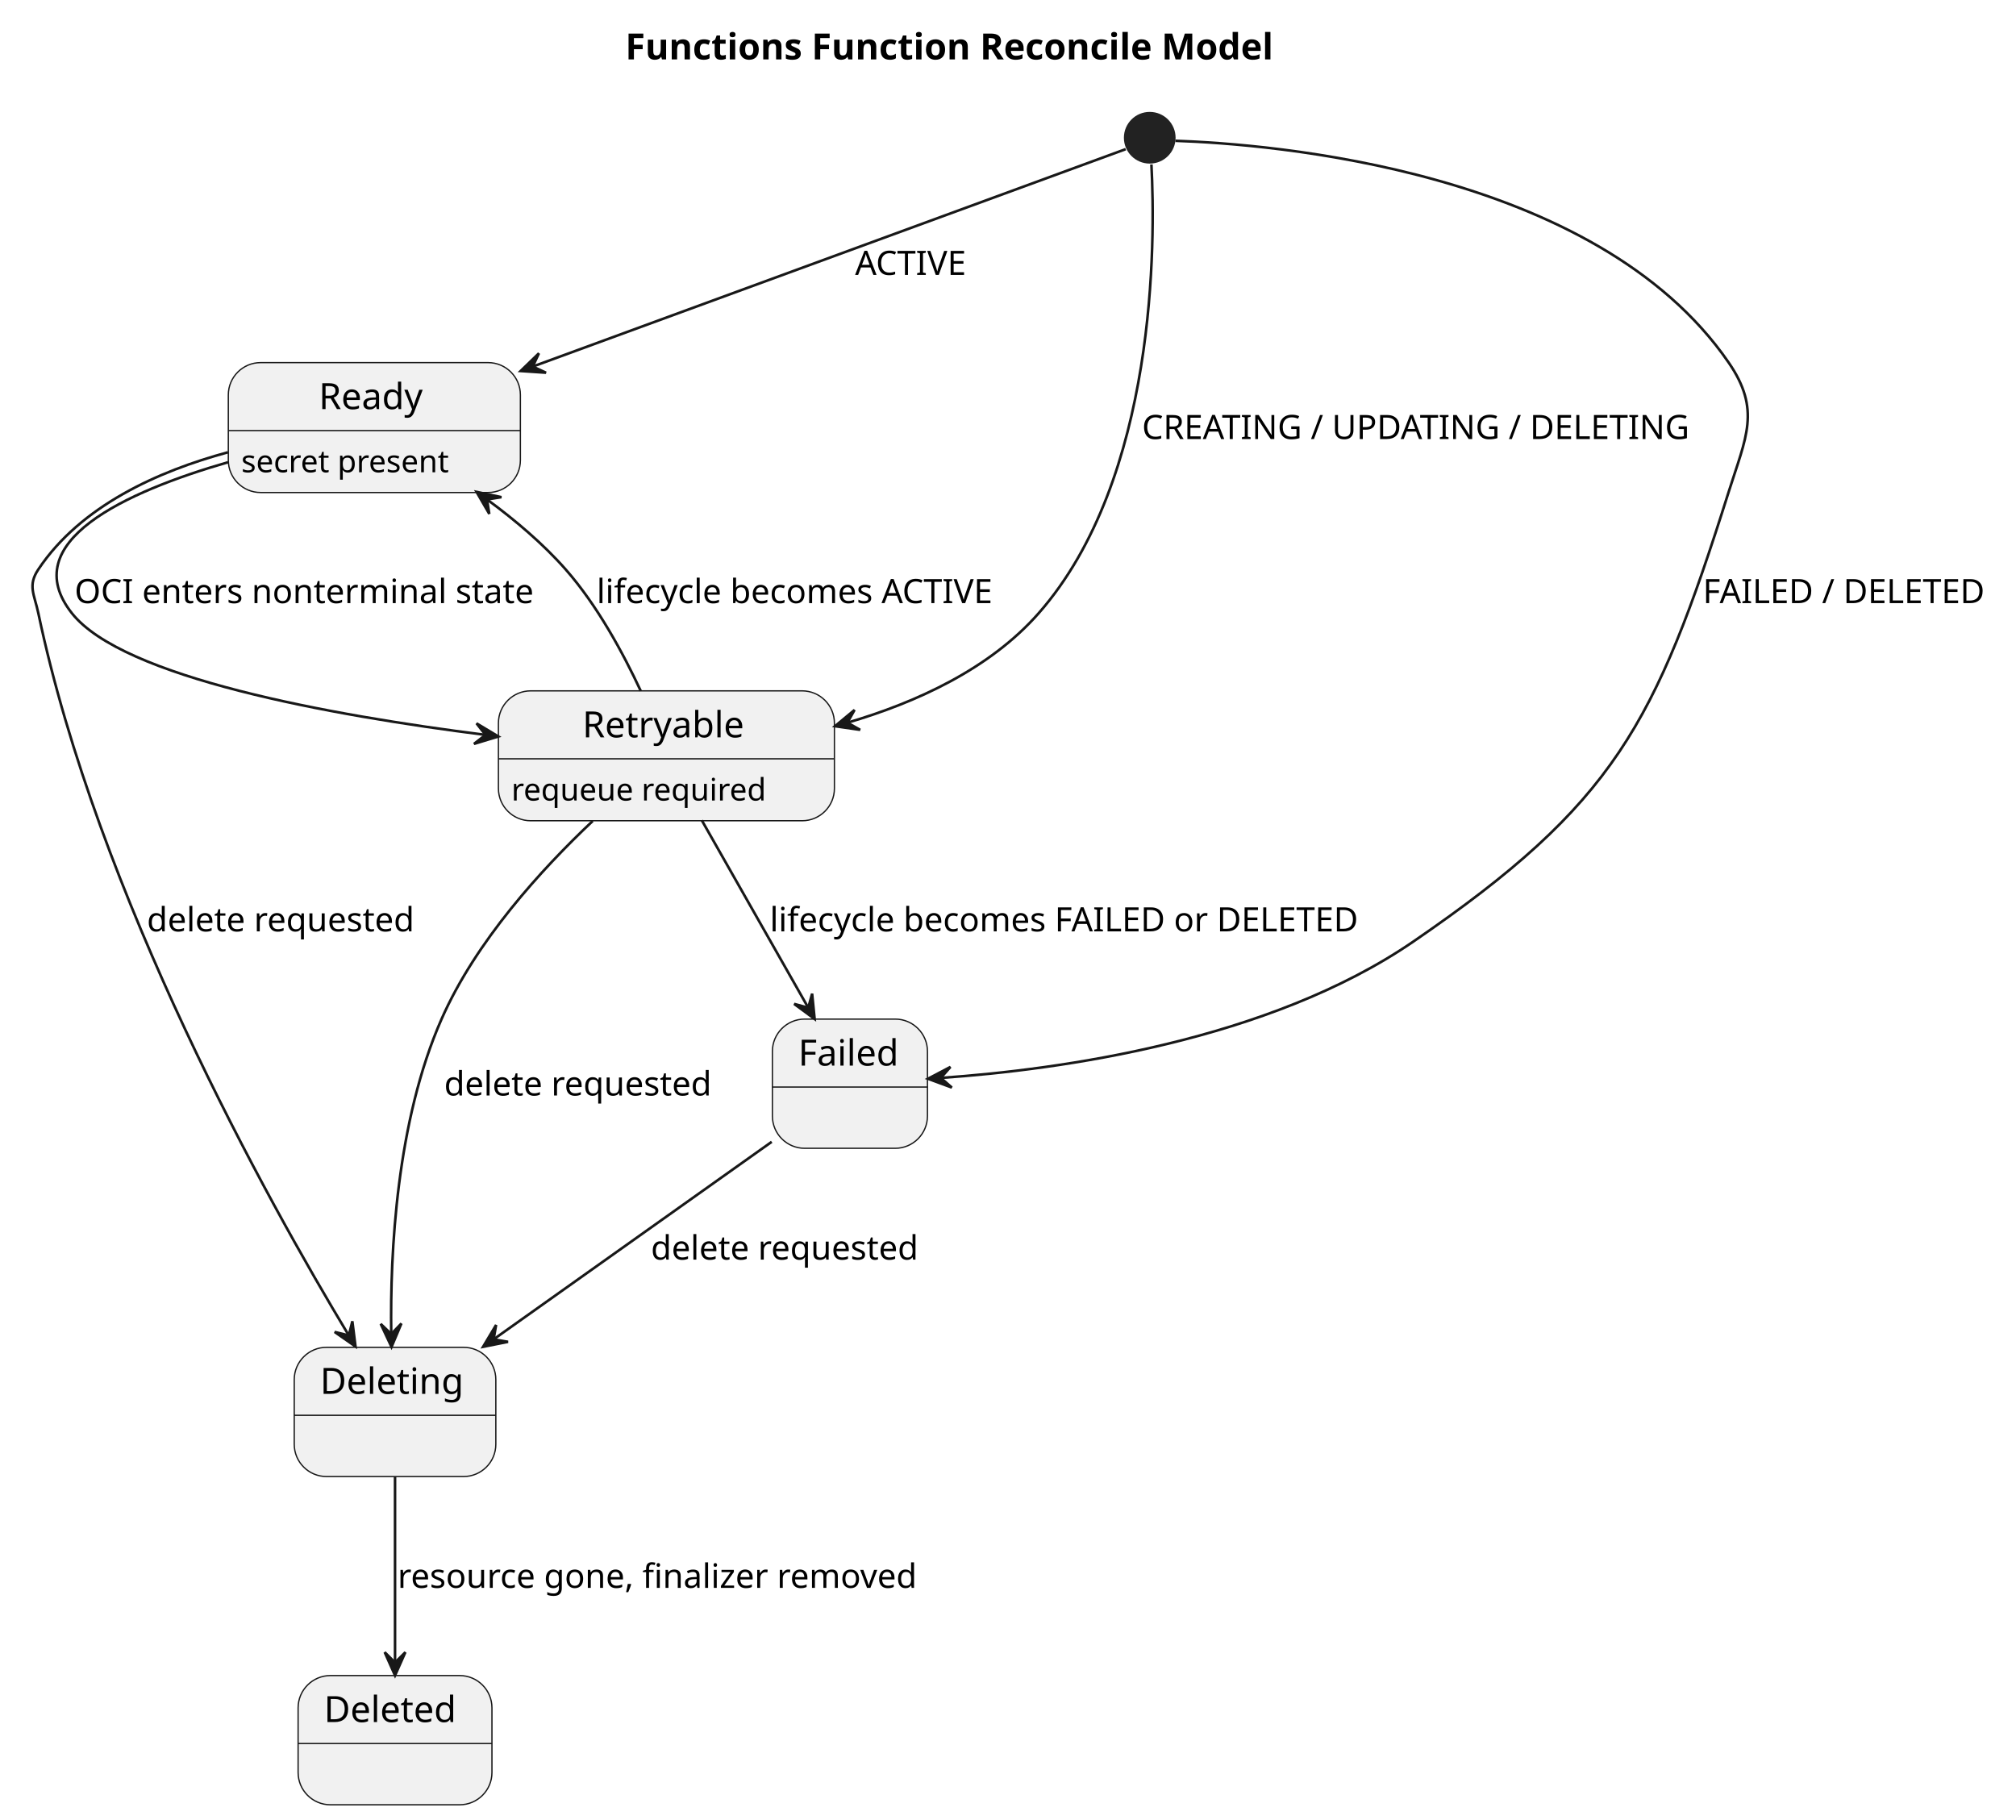
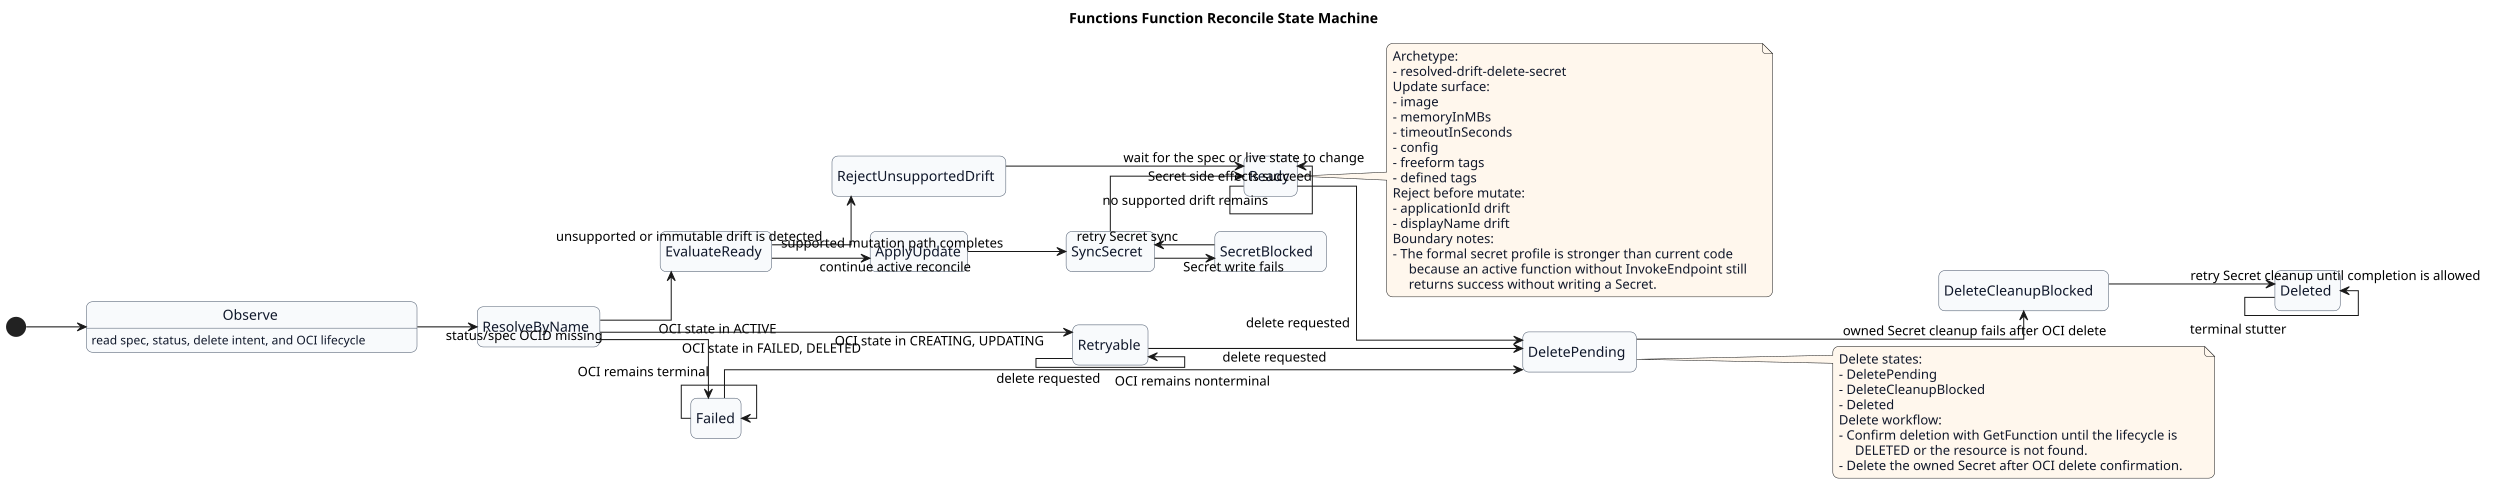
- <svg xmlns="http://www.w3.org/2000/svg" contentStyleType="text/css" height="704px" preserveAspectRatio="none" style="width:780px;height:704px;background:#FFFFFF;" version="1.1" viewBox="0 0 780 704" width="780px" zoomAndPan="magnify">
+ <svg xmlns="http://www.w3.org/2000/svg" contentStyleType="text/css" height="482px" preserveAspectRatio="none" style="width:2488px;height:482px;background:#FFFFFF;" version="1.1" viewBox="0 0 2488 482" width="2488px" zoomAndPan="magnify">
  <defs />
  <g>
-     <text fill="#000000" font-family="sans-serif" font-size="14" font-weight="bold" lengthAdjust="spacing" textLength="283" x="241.92" y="22.995">Functions Function Reconcile Model</text>
-     <ellipse cx="444.84" cy="53.297" fill="#222222" rx="10" ry="10" style="stroke:none;stroke-width:1.0;" />
-     <g id="Ready">
-       <rect fill="#F1F1F1" height="50.266" rx="12.5" ry="12.5" style="stroke:#181818;stroke-width:0.5;" width="113" x="88.34" y="140.297" />
-       <line style="stroke:#181818;stroke-width:0.5;" x1="88.34" x2="201.34" y1="166.594" y2="166.594" />
-       <text fill="#000000" font-family="sans-serif" font-size="14" lengthAdjust="spacing" textLength="43" x="123.34" y="158.292">Ready</text>
-       <text fill="#000000" font-family="sans-serif" font-size="12" lengthAdjust="spacing" textLength="93" x="93.34" y="182.732">secret present</text>
+     <text fill="#000000" font-family="sans-serif" font-size="14" font-weight="bold" lengthAdjust="spacing" textLength="347" x="1063.93" y="22.995">Functions Function Reconcile State Machine</text>
+     <ellipse cx="16" cy="325.297" fill="#222222" rx="10" ry="10" style="stroke:none;stroke-width:1.0;" />
+     <g id="Observe">
+       <rect fill="#F8FAFC" height="50.266" rx="6" ry="6" style="stroke:#475569;stroke-width:0.5;" width="329" x="86" y="300.297" />
+       <line style="stroke:#475569;stroke-width:0.5;" x1="86" x2="415" y1="326.594" y2="326.594" />
+       <text fill="#0F172A" font-family="sans-serif" font-size="14" lengthAdjust="spacing" textLength="58" x="221.5" y="318.292">Observe</text>
+       <text fill="#0F172A" font-family="sans-serif" font-size="12" lengthAdjust="spacing" textLength="309" x="91" y="342.732">read spec, status, delete intent, and OCI lifecycle</text>
    </g>
-     <g id="Retryable">
-       <rect fill="#F1F1F1" height="50.266" rx="12.5" ry="12.5" style="stroke:#181818;stroke-width:0.5;" width="130" x="192.84" y="267.297" />
-       <line style="stroke:#181818;stroke-width:0.5;" x1="192.84" x2="322.84" y1="293.594" y2="293.594" />
-       <text fill="#000000" font-family="sans-serif" font-size="14" lengthAdjust="spacing" textLength="65" x="225.34" y="285.292">Retryable</text>
-       <text fill="#000000" font-family="sans-serif" font-size="12" lengthAdjust="spacing" textLength="110" x="197.84" y="309.732">requeue required</text>
+     <rect fill="#F8FAFC" height="40" rx="6" ry="6" style="stroke:#475569;stroke-width:0.5;" width="122" x="475" y="305.297" />
+     <text fill="#0F172A" font-family="sans-serif" font-size="14" lengthAdjust="spacing" textLength="112" x="480" y="330.144">ResolveByName</text>
+     <rect fill="#F8FAFC" height="40" rx="6" ry="6" style="stroke:#475569;stroke-width:0.5;" width="111" x="657" y="230.297" />
+     <text fill="#0F172A" font-family="sans-serif" font-size="14" lengthAdjust="spacing" textLength="101" x="662" y="255.144">EvaluateReady</text>
+     <rect fill="#F8FAFC" height="40" rx="6" ry="6" style="stroke:#475569;stroke-width:0.5;" width="75" x="1067.5" y="323.297" />
+     <text fill="#0F172A" font-family="sans-serif" font-size="14" lengthAdjust="spacing" textLength="65" x="1072.5" y="348.144">Retryable</text>
+     <rect fill="#F8FAFC" height="40" rx="6" ry="6" style="stroke:#475569;stroke-width:0.5;" width="50" x="687.5" y="396.297" />
+     <text fill="#0F172A" font-family="sans-serif" font-size="14" lengthAdjust="spacing" textLength="40" x="692.5" y="421.144">Failed</text>
+     <rect fill="#F8FAFC" height="40" rx="6" ry="6" style="stroke:#475569;stroke-width:0.5;" width="173" x="828" y="155.297" />
+     <text fill="#0F172A" font-family="sans-serif" font-size="14" lengthAdjust="spacing" textLength="163" x="833" y="180.144">RejectUnsupportedDrift</text>
+     <rect fill="#F8FAFC" height="40" rx="6" ry="6" style="stroke:#475569;stroke-width:0.5;" width="53" x="1238" y="155.297" />
+     <text fill="#0F172A" font-family="sans-serif" font-size="14" lengthAdjust="spacing" textLength="43" x="1243" y="180.144">Ready</text>
+     <rect fill="#F8FAFC" height="40" rx="6" ry="6" style="stroke:#475569;stroke-width:0.5;" width="97" x="866" y="230.297" />
+     <text fill="#0F172A" font-family="sans-serif" font-size="14" lengthAdjust="spacing" textLength="87" x="871" y="255.144">ApplyUpdate</text>
+     <rect fill="#F8FAFC" height="40" rx="6" ry="6" style="stroke:#475569;stroke-width:0.5;" width="88" x="1061" y="230.297" />
+     <text fill="#0F172A" font-family="sans-serif" font-size="14" lengthAdjust="spacing" textLength="78" x="1066" y="255.144">SyncSecret</text>
+     <rect fill="#F8FAFC" height="40" rx="6" ry="6" style="stroke:#475569;stroke-width:0.5;" width="111" x="1209" y="230.297" />
+     <text fill="#0F172A" font-family="sans-serif" font-size="14" lengthAdjust="spacing" textLength="101" x="1214" y="255.144">SecretBlocked</text>
+     <rect fill="#F8FAFC" height="40" rx="6" ry="6" style="stroke:#475569;stroke-width:0.5;" width="113" x="1515.5" y="330.297" />
+     <text fill="#0F172A" font-family="sans-serif" font-size="14" lengthAdjust="spacing" textLength="103" x="1520.5" y="355.144">DeletePending</text>
+     <rect fill="#F8FAFC" height="40" rx="6" ry="6" style="stroke:#475569;stroke-width:0.5;" width="169" x="1929.5" y="269.297" />
+     <text fill="#0F172A" font-family="sans-serif" font-size="14" lengthAdjust="spacing" textLength="159" x="1934.5" y="294.144">DeleteCleanupBlocked</text>
+     <rect fill="#F8FAFC" height="40" rx="6" ry="6" style="stroke:#475569;stroke-width:0.5;" width="65" x="2264" y="269.297" />
+     <text fill="#0F172A" font-family="sans-serif" font-size="14" lengthAdjust="spacing" textLength="55" x="2269" y="294.144">Deleted</text>
+     <g id="elem_GMN37">
+       <path d="M1380,49.297 L1380,171.297 L1291.25,175.297 L1380,179.297 L1380,289.422 A6,6 0 0 0 1386,295.422 L1758,295.422 A6,6 0 0 0 1764,289.422 L1764,53.297 L1754,43.297 L1386,43.297 A6,6 0 0 0 1380,49.297 " fill="#FFF7ED" style="stroke:#181818;stroke-width:0.5;" />
+       <path d="M1754,43.297 L1754,50.297 A3,3 0 0 0 1757,53.297 L1764,53.297 L1754,43.297 " fill="#FFF7ED" style="stroke:#181818;stroke-width:0.5;" />
+       <text fill="#0F172A" font-family="sans-serif" font-size="13" lengthAdjust="spacing" textLength="69" x="1386" y="60.364">Archetype:</text>
+       <text fill="#0F172A" font-family="sans-serif" font-size="13" lengthAdjust="spacing" textLength="183" x="1386" y="75.497">- resolved-drift-delete-secret</text>
+       <text fill="#0F172A" font-family="sans-serif" font-size="13" lengthAdjust="spacing" textLength="102" x="1386" y="90.629">Update surface:</text>
+       <text fill="#0F172A" font-family="sans-serif" font-size="13" lengthAdjust="spacing" textLength="49" x="1386" y="105.762">- image</text>
+       <text fill="#0F172A" font-family="sans-serif" font-size="13" lengthAdjust="spacing" textLength="101" x="1386" y="120.895">- memoryInMBs</text>
+       <text fill="#0F172A" font-family="sans-serif" font-size="13" lengthAdjust="spacing" textLength="125" x="1386" y="136.028">- timeoutInSeconds</text>
+       <text fill="#0F172A" font-family="sans-serif" font-size="13" lengthAdjust="spacing" textLength="47" x="1386" y="151.161">- config</text>
+       <text fill="#0F172A" font-family="sans-serif" font-size="13" lengthAdjust="spacing" textLength="96" x="1386" y="166.293">- freeform tags</text>
+       <text fill="#0F172A" font-family="sans-serif" font-size="13" lengthAdjust="spacing" textLength="88" x="1386" y="181.426">- defined tags</text>
+       <text fill="#0F172A" font-family="sans-serif" font-size="13" lengthAdjust="spacing" textLength="139" x="1386" y="196.559">Reject before mutate:</text>
+       <text fill="#0F172A" font-family="sans-serif" font-size="13" lengthAdjust="spacing" textLength="118" x="1386" y="211.692">- applicationId drift</text>
+       <text fill="#0F172A" font-family="sans-serif" font-size="13" lengthAdjust="spacing" textLength="121" x="1386" y="226.825">- displayName drift</text>
+       <text fill="#0F172A" font-family="sans-serif" font-size="13" lengthAdjust="spacing" textLength="105" x="1386" y="241.958">Boundary notes:</text>
+       <text fill="#0F172A" font-family="sans-serif" font-size="13" lengthAdjust="spacing" textLength="354" x="1386" y="257.09">- The formal secret profile is stronger than current code</text>
+       <text fill="#0F172A" font-family="sans-serif" font-size="13" lengthAdjust="spacing" textLength="347" x="1402" y="272.223">because an active function without InvokeEndpoint still</text>
+       <text fill="#0F172A" font-family="sans-serif" font-size="13" lengthAdjust="spacing" textLength="258" x="1402" y="287.356">returns success without writing a Secret.</text>
    </g>
-     <g id="Failed">
-       <rect fill="#F1F1F1" height="50" rx="12.5" ry="12.5" style="stroke:#181818;stroke-width:0.5;" width="60" x="298.84" y="394.297" />
-       <line style="stroke:#181818;stroke-width:0.5;" x1="298.84" x2="358.84" y1="420.594" y2="420.594" />
-       <text fill="#000000" font-family="sans-serif" font-size="14" lengthAdjust="spacing" textLength="40" x="308.84" y="412.292">Failed</text>
+     <g id="elem_GMN40">
+       <path d="M1824,350.797 L1824,353.547 L1628.88,357.547 L1824,361.547 L1824,469.859 A6,6 0 0 0 1830,475.859 L2198,475.859 A6,6 0 0 0 2204,469.859 L2204,354.797 L2194,344.797 L1830,344.797 A6,6 0 0 0 1824,350.797 " fill="#FFF7ED" style="stroke:#181818;stroke-width:0.5;" />
+       <path d="M2194,344.797 L2194,351.797 A3,3 0 0 0 2197,354.797 L2204,354.797 L2194,344.797 " fill="#FFF7ED" style="stroke:#181818;stroke-width:0.5;" />
+       <text fill="#0F172A" font-family="sans-serif" font-size="13" lengthAdjust="spacing" textLength="90" x="1830" y="361.864">Delete states:</text>
+       <text fill="#0F172A" font-family="sans-serif" font-size="13" lengthAdjust="spacing" textLength="102" x="1830" y="376.997">- DeletePending</text>
+       <text fill="#0F172A" font-family="sans-serif" font-size="13" lengthAdjust="spacing" textLength="153" x="1830" y="392.129">- DeleteCleanupBlocked</text>
+       <text fill="#0F172A" font-family="sans-serif" font-size="13" lengthAdjust="spacing" textLength="59" x="1830" y="407.262">- Deleted</text>
+       <text fill="#0F172A" font-family="sans-serif" font-size="13" lengthAdjust="spacing" textLength="103" x="1830" y="422.395">Delete workflow:</text>
+       <text fill="#0F172A" font-family="sans-serif" font-size="13" lengthAdjust="spacing" textLength="348" x="1830" y="437.528">- Confirm deletion with GetFunction until the lifecycle is</text>
+       <text fill="#0F172A" font-family="sans-serif" font-size="13" lengthAdjust="spacing" textLength="243" x="1846" y="452.661">DELETED or the resource is not found.</text>
+       <text fill="#0F172A" font-family="sans-serif" font-size="13" lengthAdjust="spacing" textLength="359" x="1830" y="467.793">- Delete the owned Secret after OCI delete confirmation.</text>
    </g>
-     <g id="Deleting">
-       <rect fill="#F1F1F1" height="50" rx="12.5" ry="12.5" style="stroke:#181818;stroke-width:0.5;" width="78" x="113.84" y="521.297" />
-       <line style="stroke:#181818;stroke-width:0.5;" x1="113.84" x2="191.84" y1="547.594" y2="547.594" />
-       <text fill="#000000" font-family="sans-serif" font-size="14" lengthAdjust="spacing" textLength="58" x="123.84" y="539.292">Deleting</text>
+     <g id="link_*start_Observe">
+       <path d="M26.08,325.297 C26.08,325.297 80.84,325.297 80.84,325.297 " fill="none" id="*start-to-Observe" style="stroke:#181818;stroke-width:1.0;" />
+       <polygon fill="#181818" points="85.84,325.297,76.84,321.297,80.84,325.297,76.84,329.297,85.84,325.297" style="stroke:#181818;stroke-width:1.0;" />
    </g>
-     <g id="Deleted">
-       <rect fill="#F1F1F1" height="50" rx="12.5" ry="12.5" style="stroke:#181818;stroke-width:0.5;" width="75" x="115.34" y="648.297" />
-       <line style="stroke:#181818;stroke-width:0.5;" x1="115.34" x2="190.34" y1="674.594" y2="674.594" />
-       <text fill="#000000" font-family="sans-serif" font-size="14" lengthAdjust="spacing" textLength="55" x="125.34" y="666.292">Deleted</text>
+     <g id="link_Observe_ResolveByName">
+       <path d="M415.34,325.297 C415.34,325.297 469.86,325.297 469.86,325.297 " fill="none" id="Observe-to-ResolveByName" style="stroke:#181818;stroke-width:1.0;" />
+       <polygon fill="#181818" points="474.86,325.297,465.86,321.297,469.86,325.297,465.86,329.297,474.86,325.297" style="stroke:#181818;stroke-width:1.0;" />
+       <text fill="#000000" font-family="sans-serif" font-size="13" lengthAdjust="spacing" textLength="163" x="443.6" y="338.364">status/spec OCID missing</text>
    </g>
-     <g id="link_*start_Ready">
-       <path d="M435.53,57.707 C401.37,70.237 280.99,114.377 206.28,141.767 " fill="none" id="*start-to-Ready" style="stroke:#181818;stroke-width:1.0;" />
-       <polygon fill="#181818" points="201.43,143.547,211.256,144.211,206.126,141.829,208.508,136.698,201.43,143.547" style="stroke:#181818;stroke-width:1.0;" />
-       <text fill="#000000" font-family="sans-serif" font-size="13" lengthAdjust="spacing" textLength="45" x="330.84" y="106.364">ACTIVE</text>
+     <g id="link_ResolveByName_EvaluateReady">
+       <path d="M597.36,318.627 C631.83,318.627 668,318.627 668,318.627 C668,318.627 668,275.427 668,275.427 " fill="none" id="ResolveByName-to-EvaluateReady" style="stroke:#181818;stroke-width:1.0;" />
+       <polygon fill="#181818" points="668,270.427,664,279.427,668,275.427,672,279.427,668,270.427" style="stroke:#181818;stroke-width:1.0;" />
+       <text fill="#000000" font-family="sans-serif" font-size="13" lengthAdjust="spacing" textLength="123" x="655.28" y="331.694">OCI state in ACTIVE</text>
    </g>
-     <g id="link_*start_Retryable">
-       <path d="M445.49,63.637 C447.03,93.077 447.75,185.097 401.84,237.297 C382.91,258.817 354.55,271.777 327.98,279.587 " fill="none" id="*start-to-Retryable" style="stroke:#181818;stroke-width:1.0;" />
-       <polygon fill="#181818" points="323.05,280.977,332.798,282.385,327.862,279.62,330.627,274.685,323.05,280.977" style="stroke:#181818;stroke-width:1.0;" />
-       <text fill="#000000" font-family="sans-serif" font-size="13" lengthAdjust="spacing" textLength="218" x="441.84" y="169.864">CREATING / UPDATING / DELETING</text>
+     <g id="link_ResolveByName_Retryable">
+       <path d="M597.16,330.627 C597.16,330.627 1062.28,330.627 1062.28,330.627 " fill="none" id="ResolveByName-to-Retryable" style="stroke:#181818;stroke-width:1.0;" />
+       <polygon fill="#181818" points="1067.28,330.627,1058.28,326.627,1062.28,330.627,1058.28,334.627,1067.28,330.627" style="stroke:#181818;stroke-width:1.0;" />
+       <text fill="#000000" font-family="sans-serif" font-size="13" lengthAdjust="spacing" textLength="217" x="830.72" y="343.694">OCI state in CREATING, UPDATING</text>
    </g>
-     <g id="link_*start_Failed">
-       <path d="M454.78,54.477 C491.13,55.717 617.4,65.457 668.84,140.297 C681.42,158.607 675.53,169.107 668.84,190.297 C640.41,280.367 624.73,310.887 546.84,364.297 C490.79,402.727 410.02,413.857 364.16,417.047 " fill="none" id="*start-to-Failed" style="stroke:#181818;stroke-width:1.0;" />
-       <polygon fill="#181818" points="359.02,417.387,368.264,420.786,364.009,417.058,367.738,412.804,359.02,417.387" style="stroke:#181818;stroke-width:1.0;" />
-       <text fill="#000000" font-family="sans-serif" font-size="13" lengthAdjust="spacing" textLength="114" x="658.84" y="233.364">FAILED / DELETED</text>
+     <g id="link_ResolveByName_Failed">
+       <path d="M597.01,337.967 C645.42,337.967 705,337.967 705,337.967 C705,337.967 705,391.127 705,391.127 " fill="none" id="ResolveByName-to-Failed" style="stroke:#181818;stroke-width:1.0;" />
+       <polygon fill="#181818" points="705,396.127,709,387.127,705,391.127,701,387.127,705,396.127" style="stroke:#181818;stroke-width:1.0;" />
+       <text fill="#000000" font-family="sans-serif" font-size="13" lengthAdjust="spacing" textLength="188" x="678.59" y="351.034">OCI state in FAILED, DELETED</text>
    </g>
-     <g id="link_Ready_Retryable">
-       <path d="M88.28,178.827 C48.51,190.317 6,209.737 27.84,237.297 C47.57,262.197 127.62,276.737 187.78,284.327 " fill="none" id="Ready-to-Retryable" style="stroke:#181818;stroke-width:1.0;" />
-       <polygon fill="#181818" points="192.81,284.957,184.37,279.88,187.848,284.342,183.386,287.82,192.81,284.957" style="stroke:#181818;stroke-width:1.0;" />
-       <text fill="#000000" font-family="sans-serif" font-size="13" lengthAdjust="spacing" textLength="185" x="28.84" y="233.364">OCI enters nonterminal state</text>
+     <g id="link_EvaluateReady_RejectUnsupportedDrift">
+       <path d="M768.37,243.627 C805.33,243.627 847,243.627 847,243.627 C847,243.627 847,200.427 847,200.427 " fill="none" id="EvaluateReady-to-RejectUnsupportedDrift" style="stroke:#181818;stroke-width:1.0;" />
+       <polygon fill="#181818" points="847,195.427,843,204.427,847,200.427,851,204.427,847,195.427" style="stroke:#181818;stroke-width:1.0;" />
+       <text fill="#000000" font-family="sans-serif" font-size="13" lengthAdjust="spacing" textLength="275" x="553.29" y="239.694">unsupported or immutable drift is detected</text>
    </g>
-     <g id="link_Retryable_Ready">
-       <path d="M247.88,267.277 C241.08,252.677 231.1,234.237 218.84,220.297 C210.12,210.387 199.28,201.227 188.61,193.377 " fill="none" id="Retryable-to-Ready" style="stroke:#181818;stroke-width:1.0;" />
-       <polygon fill="#181818" points="184.37,190.317,189.312,198.836,188.419,193.25,194.005,192.357,184.37,190.317" style="stroke:#181818;stroke-width:1.0;" />
-       <text fill="#000000" font-family="sans-serif" font-size="13" lengthAdjust="spacing" textLength="162" x="230.84" y="233.364">lifecycle becomes ACTIVE</text>
+     <g id="link_RejectUnsupportedDrift_Ready">
+       <path d="M1001.02,165.297 C1001.02,165.297 1232.91,165.297 1232.91,165.297 " fill="none" id="RejectUnsupportedDrift-to-Ready" style="stroke:#181818;stroke-width:1.0;" />
+       <polygon fill="#181818" points="1237.91,165.297,1228.91,161.297,1232.91,165.297,1228.91,169.297,1237.91,165.297" style="stroke:#181818;stroke-width:1.0;" />
+       <text fill="#000000" font-family="sans-serif" font-size="13" lengthAdjust="spacing" textLength="252" x="1117.96" y="161.364">wait for the spec or live state to change</text>
    </g>
-     <g id="link_Retryable_Failed">
-       <path d="M271.53,317.397 C283.26,338.067 300.2,367.867 312.61,389.727 " fill="none" id="Retryable-to-Failed" style="stroke:#181818;stroke-width:1.0;" />
-       <polygon fill="#181818" points="315.19,394.267,314.215,384.466,312.717,389.921,307.262,388.423,315.19,394.267" style="stroke:#181818;stroke-width:1.0;" />
-       <text fill="#000000" font-family="sans-serif" font-size="13" lengthAdjust="spacing" textLength="240" x="297.84" y="360.364">lifecycle becomes FAILED or DELETED</text>
+     <g id="link_EvaluateReady_ApplyUpdate">
+       <path d="M768.23,256.967 C768.23,256.967 860.82,256.967 860.82,256.967 " fill="none" id="EvaluateReady-to-ApplyUpdate" style="stroke:#181818;stroke-width:1.0;" />
+       <polygon fill="#181818" points="865.82,256.967,856.82,252.967,860.82,256.967,856.82,260.967,865.82,256.967" style="stroke:#181818;stroke-width:1.0;" />
+       <text fill="#000000" font-family="sans-serif" font-size="13" lengthAdjust="spacing" textLength="158" x="815.53" y="270.034">continue active reconcile</text>
    </g>
-     <g id="link_Ready_Deleting">
-       <path d="M88.21,174.987 C61.19,182.297 31.25,195.697 14.84,220.297 C10.64,226.577 13.28,229.907 14.84,237.297 C37.87,346.597 103.13,463.917 134.95,516.697 " fill="none" id="Ready-to-Deleting" style="stroke:#181818;stroke-width:1.0;" />
-       <polygon fill="#181818" points="137.55,520.987,136.326,511.214,134.967,516.706,129.476,515.347,137.55,520.987" style="stroke:#181818;stroke-width:1.0;" />
-       <text fill="#000000" font-family="sans-serif" font-size="13" lengthAdjust="spacing" textLength="109" x="56.84" y="360.364">delete requested</text>
+     <g id="link_ApplyUpdate_SyncSecret">
+       <path d="M963.06,250.297 C963.06,250.297 1055.76,250.297 1055.76,250.297 " fill="none" id="ApplyUpdate-to-SyncSecret" style="stroke:#181818;stroke-width:1.0;" />
+       <polygon fill="#181818" points="1060.76,250.297,1051.76,246.297,1055.76,250.297,1051.76,254.297,1060.76,250.297" style="stroke:#181818;stroke-width:1.0;" />
+       <text fill="#000000" font-family="sans-serif" font-size="13" lengthAdjust="spacing" textLength="231" x="777.41" y="246.364">supported mutation path completes</text>
    </g>
-     <g id="link_Retryable_Deleting">
-       <path d="M229.32,317.657 C209.4,336.437 184.08,364.217 170.84,394.297 C153.43,433.807 150.92,484.467 151.37,515.897 " fill="none" id="Retryable-to-Deleting" style="stroke:#181818;stroke-width:1.0;" />
-       <polygon fill="#181818" points="151.48,521.157,155.299,512.079,151.38,516.158,147.301,512.239,151.48,521.157" style="stroke:#181818;stroke-width:1.0;" />
-       <text fill="#000000" font-family="sans-serif" font-size="13" lengthAdjust="spacing" textLength="109" x="171.84" y="423.864">delete requested</text>
+     <g id="link_SyncSecret_SecretBlocked">
+       <path d="M1149.01,256.967 C1149.01,256.967 1203.94,256.967 1203.94,256.967 " fill="none" id="SyncSecret-to-SecretBlocked" style="stroke:#181818;stroke-width:1.0;" />
+       <polygon fill="#181818" points="1208.94,256.967,1199.94,252.967,1203.94,256.967,1199.94,260.967,1208.94,256.967" style="stroke:#181818;stroke-width:1.0;" />
+       <text fill="#000000" font-family="sans-serif" font-size="13" lengthAdjust="spacing" textLength="105" x="1177.48" y="270.034">Secret write fails</text>
    </g>
-     <g id="link_Failed_Deleting">
-       <path d="M298.58,441.787 C268.86,462.897 223.4,495.177 191.16,518.077 " fill="none" id="Failed-to-Deleting" style="stroke:#181818;stroke-width:1.0;" />
-       <polygon fill="#181818" points="186.9,521.097,196.559,519.172,190.984,518.212,191.944,512.638,186.9,521.097" style="stroke:#181818;stroke-width:1.0;" />
-       <text fill="#000000" font-family="sans-serif" font-size="13" lengthAdjust="spacing" textLength="109" x="251.84" y="487.364">delete requested</text>
+     <g id="link_SecretBlocked_SyncSecret">
+       <path d="M1208.71,243.627 C1208.71,243.627 1154.2,243.627 1154.2,243.627 " fill="none" id="SecretBlocked-to-SyncSecret" style="stroke:#181818;stroke-width:1.0;" />
+       <polygon fill="#181818" points="1149.2,243.627,1158.2,247.627,1154.2,243.627,1158.2,239.627,1149.2,243.627" style="stroke:#181818;stroke-width:1.0;" />
+       <text fill="#000000" font-family="sans-serif" font-size="13" lengthAdjust="spacing" textLength="109" x="1071.46" y="239.694">retry Secret sync</text>
    </g>
-     <g id="link_Deleting_Deleted">
-       <path d="M152.84,571.397 C152.84,591.887 152.84,621.377 152.84,643.177 " fill="none" id="Deleting-to-Deleted" style="stroke:#181818;stroke-width:1.0;" />
-       <polygon fill="#181818" points="152.84,648.267,156.84,639.267,152.84,643.267,148.84,639.267,152.84,648.267" style="stroke:#181818;stroke-width:1.0;" />
-       <text fill="#000000" font-family="sans-serif" font-size="13" lengthAdjust="spacing" textLength="210" x="153.84" y="614.364">resource gone, finalizer removed</text>
+     <g id="link_SyncSecret_Ready">
+       <path d="M1105,230.197 C1105,207.987 1105,175.297 1105,175.297 C1105,175.297 1232.8,175.297 1232.8,175.297 " fill="none" id="SyncSecret-to-Ready" style="stroke:#181818;stroke-width:1.0;" />
+       <polygon fill="#181818" points="1237.8,175.297,1228.8,171.297,1232.8,175.297,1228.8,179.297,1237.8,175.297" style="stroke:#181818;stroke-width:1.0;" />
+       <text fill="#000000" font-family="sans-serif" font-size="13" lengthAdjust="spacing" textLength="176" x="1142.45" y="179.864">Secret side effects succeed</text>
+     </g>
+     <g id="link_Ready_Ready">
+       <path d="M1237.71,185.297 C1230.18,185.297 1224,185.297 1224,185.297 C1224,185.297 1224,212.797 1224,212.797 C1224,212.797 1306,212.797 1306,212.797 C1306,212.797 1306,165.297 1306,165.297 C1306,165.297 1296.02,165.297 1296.02,165.297 " fill="none" id="Ready-to-Ready" style="stroke:#181818;stroke-width:1.0;" />
+       <polygon fill="#181818" points="1291.02,165.297,1300.02,169.297,1296.02,165.297,1300.02,161.297,1291.02,165.297" style="stroke:#181818;stroke-width:1.0;" />
+       <text fill="#000000" font-family="sans-serif" font-size="13" lengthAdjust="spacing" textLength="170" x="1097.14" y="203.864">no supported drift remains</text>
+     </g>
+     <g id="link_Retryable_Retryable">
+       <path d="M1067.13,356.797 C1048.93,356.797 1031,356.797 1031,356.797 C1031,356.797 1031,365.627 1031,365.627 C1031,365.627 1179,365.627 1179,365.627 C1179,365.627 1179,355.047 1179,355.047 C1179,355.047 1147.87,355.047 1147.87,355.047 " fill="none" id="Retryable-to-Retryable" style="stroke:#181818;stroke-width:1.0;" />
+       <polygon fill="#181818" points="1142.87,355.047,1151.87,359.047,1147.87,355.047,1151.87,351.047,1142.87,355.047" style="stroke:#181818;stroke-width:1.0;" />
+       <text fill="#000000" font-family="sans-serif" font-size="13" lengthAdjust="spacing" textLength="159" x="1109.38" y="383.694">OCI remains nonterminal</text>
+     </g>
+     <g id="link_Failed_Failed">
+       <path d="M687.43,416.297 C682.08,416.297 678,416.297 678,416.297 C678,416.297 678,383.297 678,383.297 C678,383.297 753,383.297 753,383.297 C753,383.297 753,416.297 753,416.297 C753,416.297 742.92,416.297 742.92,416.297 " fill="none" id="Failed-to-Failed" style="stroke:#181818;stroke-width:1.0;" />
+       <polygon fill="#181818" points="737.92,416.297,746.92,420.297,742.92,416.297,746.92,412.297,737.92,416.297" style="stroke:#181818;stroke-width:1.0;" />
+       <text fill="#000000" font-family="sans-serif" font-size="13" lengthAdjust="spacing" textLength="135" x="574.83" y="374.364">OCI remains terminal</text>
+     </g>
+     <g id="link_Ready_DeletePending">
+       <path d="M1291.08,185.297 C1316.18,185.297 1350,185.297 1350,185.297 C1350,185.297 1350,338.547 1350,338.547 C1350,338.547 1510.41,338.547 1510.41,338.547 " fill="none" id="Ready-to-DeletePending" style="stroke:#181818;stroke-width:1.0;" />
+       <polygon fill="#181818" points="1515.41,338.547,1506.41,334.547,1510.41,338.547,1506.41,342.547,1515.41,338.547" style="stroke:#181818;stroke-width:1.0;" />
+       <text fill="#000000" font-family="sans-serif" font-size="13" lengthAdjust="spacing" textLength="109" x="1240" y="325.734">delete requested</text>
+     </g>
+     <g id="link_Retryable_DeletePending">
+       <path d="M1142.82,346.797 C1142.82,346.797 1510.3,346.797 1510.3,346.797 " fill="none" id="Retryable-to-DeletePending" style="stroke:#181818;stroke-width:1.0;" />
+       <polygon fill="#181818" points="1515.3,346.797,1506.3,342.797,1510.3,346.797,1506.3,350.797,1515.3,346.797" style="stroke:#181818;stroke-width:1.0;" />
+       <text fill="#000000" font-family="sans-serif" font-size="13" lengthAdjust="spacing" textLength="109" x="1216.56" y="359.864">delete requested</text>
+     </g>
+     <g id="link_Failed_DeletePending">
+       <path d="M721,396.077 C721,382.837 721,367.967 721,367.967 C721,367.967 1510.17,367.967 1510.17,367.967 " fill="none" id="Failed-to-DeletePending" style="stroke:#181818;stroke-width:1.0;" />
+       <polygon fill="#181818" points="1515.17,367.967,1506.17,363.967,1510.17,367.967,1506.17,371.967,1515.17,367.967" style="stroke:#181818;stroke-width:1.0;" />
+       <text fill="#000000" font-family="sans-serif" font-size="13" lengthAdjust="spacing" textLength="109" x="991.53" y="381.034">delete requested</text>
+     </g>
+     <g id="link_DeletePending_DeleteCleanupBlocked">
+       <path d="M1628.88,337.547 C1748.26,337.547 2014,337.547 2014,337.547 C2014,337.547 2014,314.477 2014,314.477 " fill="none" id="DeletePending-to-DeleteCleanupBlocked" style="stroke:#181818;stroke-width:1.0;" />
+       <polygon fill="#181818" points="2014,309.477,2010,318.477,2014,314.477,2018,318.477,2014,309.477" style="stroke:#181818;stroke-width:1.0;" />
+       <text fill="#000000" font-family="sans-serif" font-size="13" lengthAdjust="spacing" textLength="274" x="1833.97" y="333.614">owned Secret cleanup fails after OCI delete</text>
+     </g>
+     <g id="link_DeleteCleanupBlocked_Deleted">
+       <path d="M2098.76,282.627 C2098.76,282.627 2258.96,282.627 2258.96,282.627 " fill="none" id="DeleteCleanupBlocked-to-Deleted" style="stroke:#181818;stroke-width:1.0;" />
+       <polygon fill="#181818" points="2263.96,282.627,2254.96,278.627,2258.96,282.627,2254.96,286.627,2263.96,282.627" style="stroke:#181818;stroke-width:1.0;" />
+       <text fill="#000000" font-family="sans-serif" font-size="13" lengthAdjust="spacing" textLength="301" x="2179.86" y="278.694">retry Secret cleanup until completion is allowed</text>
+     </g>
+     <g id="link_Deleted_Deleted">
+       <path d="M2263.79,295.967 C2248.66,295.967 2234,295.967 2234,295.967 C2234,295.967 2234,313.967 2234,313.967 C2234,313.967 2347,313.967 2347,313.967 C2347,313.967 2347,289.297 2347,289.297 C2347,289.297 2334.05,289.297 2334.05,289.297 " fill="none" id="Deleted-to-Deleted" style="stroke:#181818;stroke-width:1.0;" />
+       <polygon fill="#181818" points="2329.05,289.297,2338.05,293.297,2334.05,289.297,2338.05,285.297,2329.05,289.297" style="stroke:#181818;stroke-width:1.0;" />
+       <text fill="#000000" font-family="sans-serif" font-size="13" lengthAdjust="spacing" textLength="100" x="2179.41" y="332.034">terminal stutter</text>
    </g>
  </g>
</svg>
